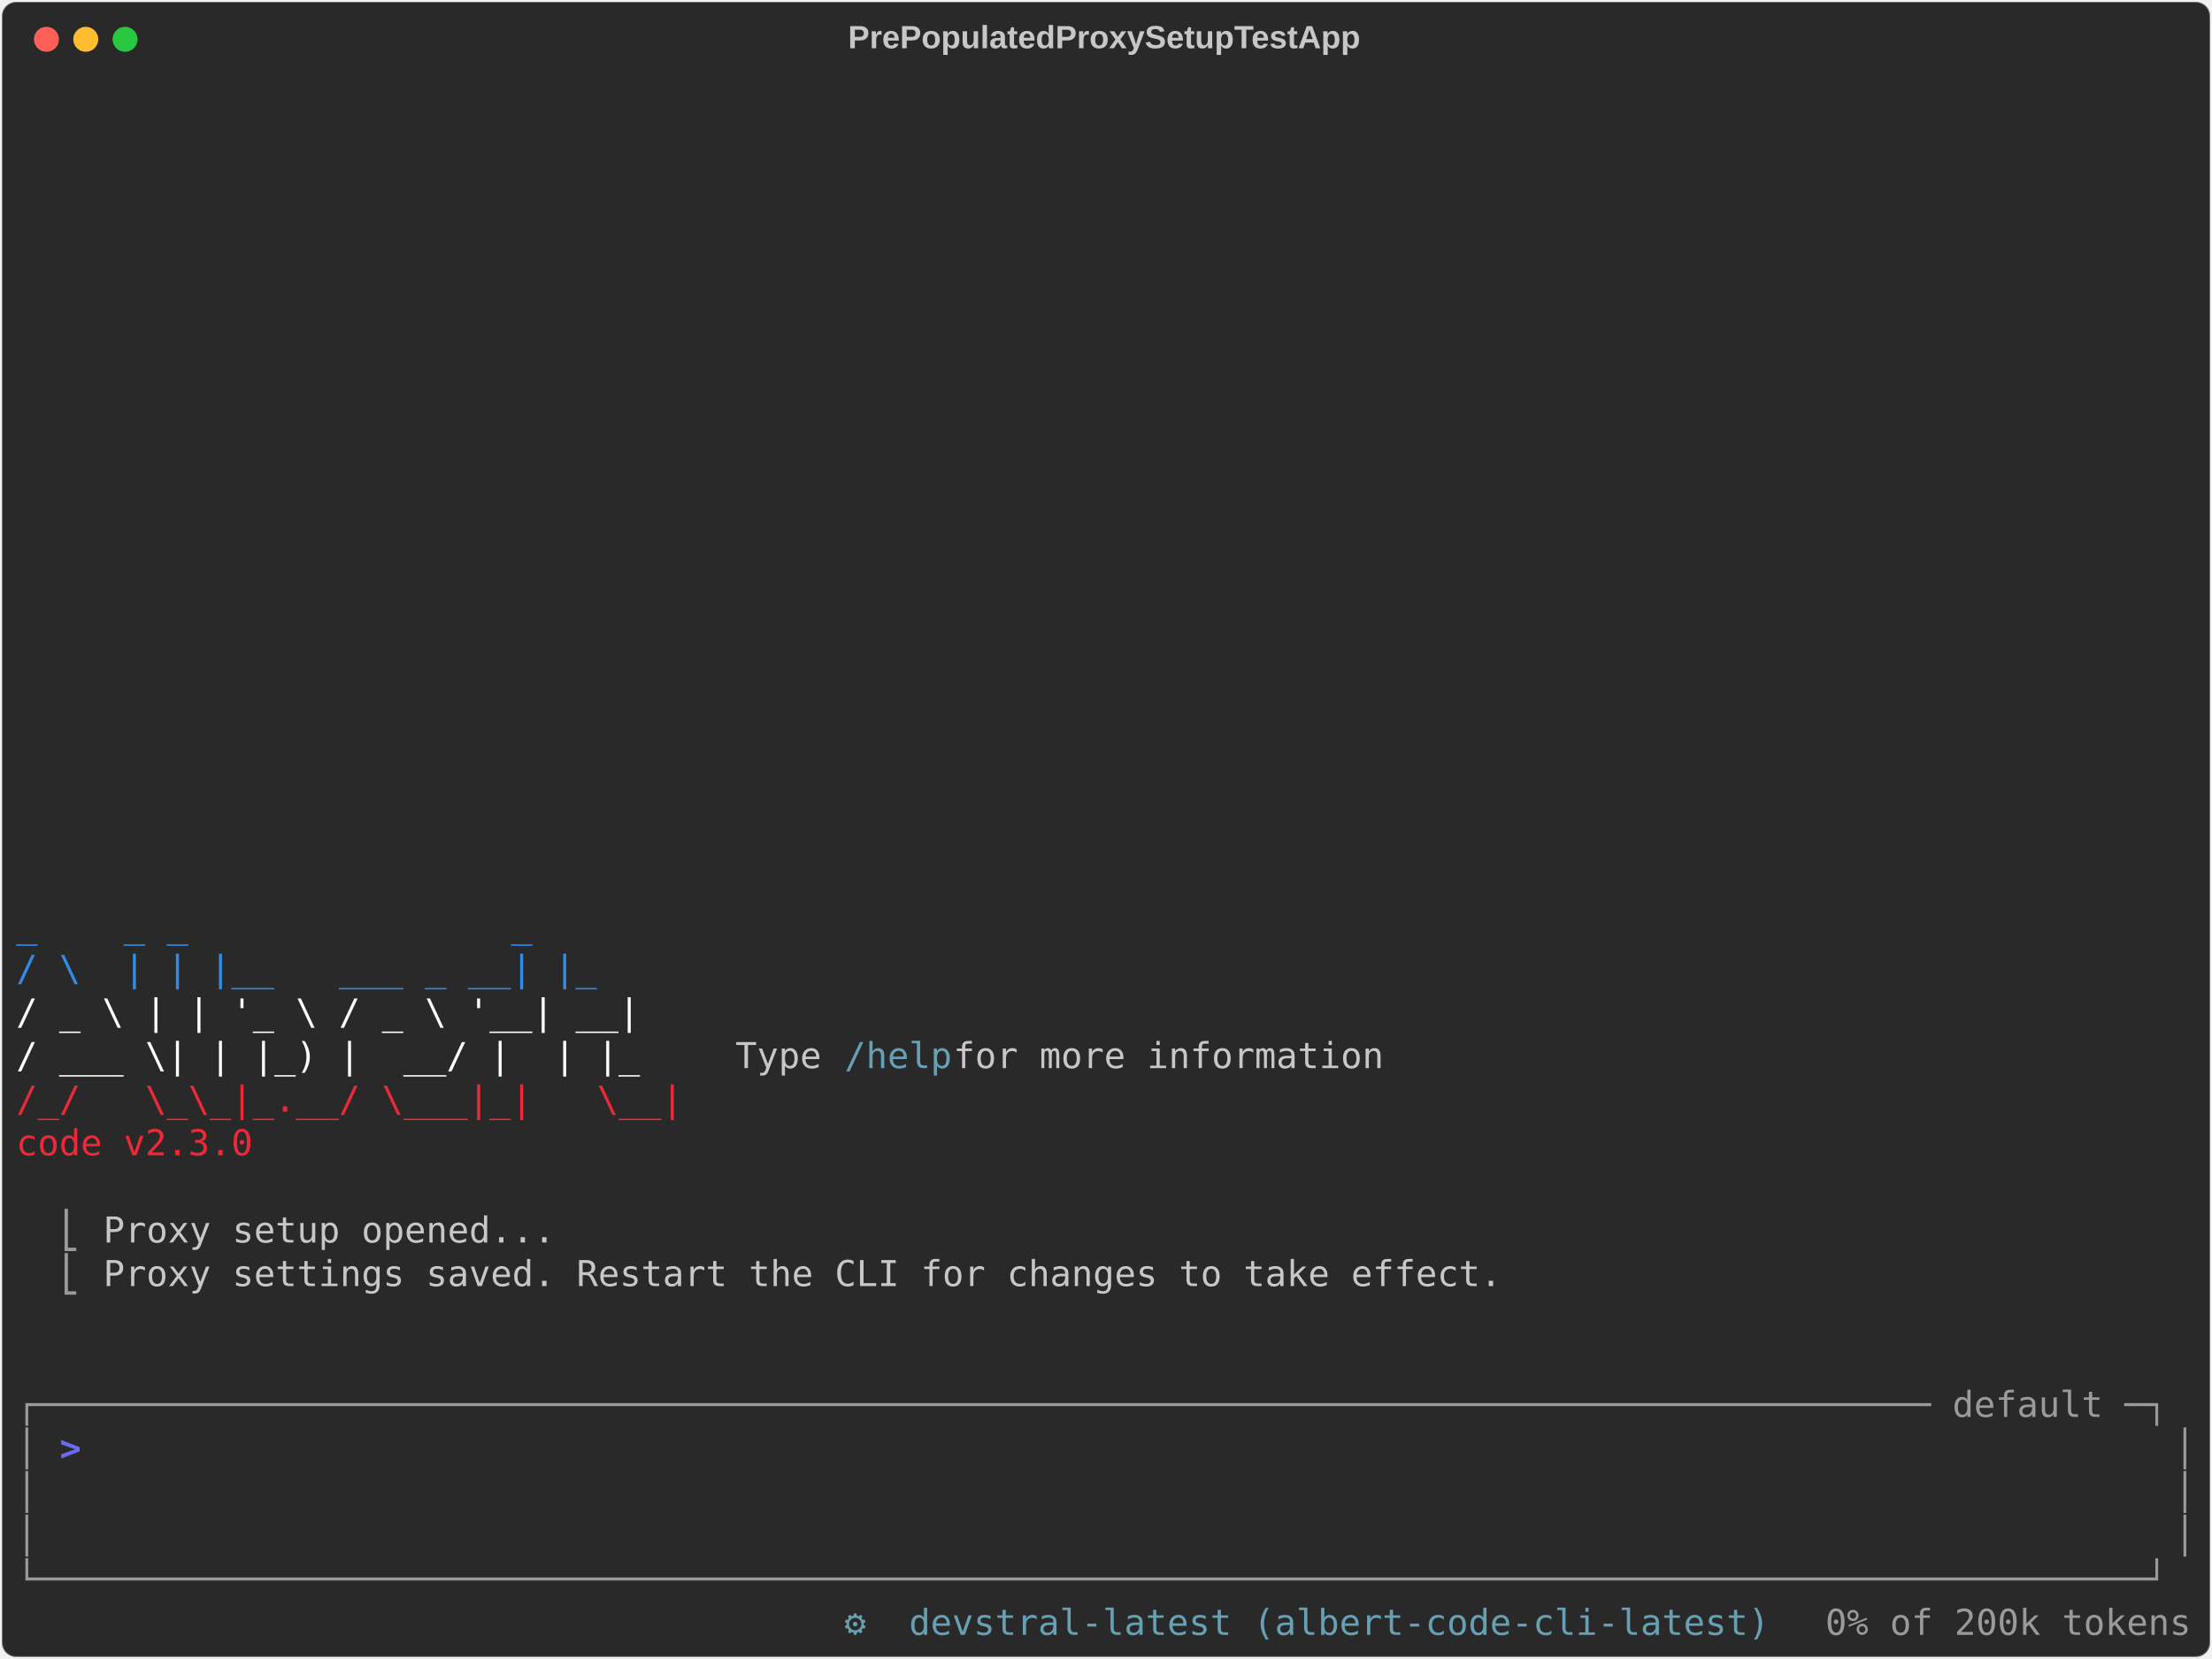
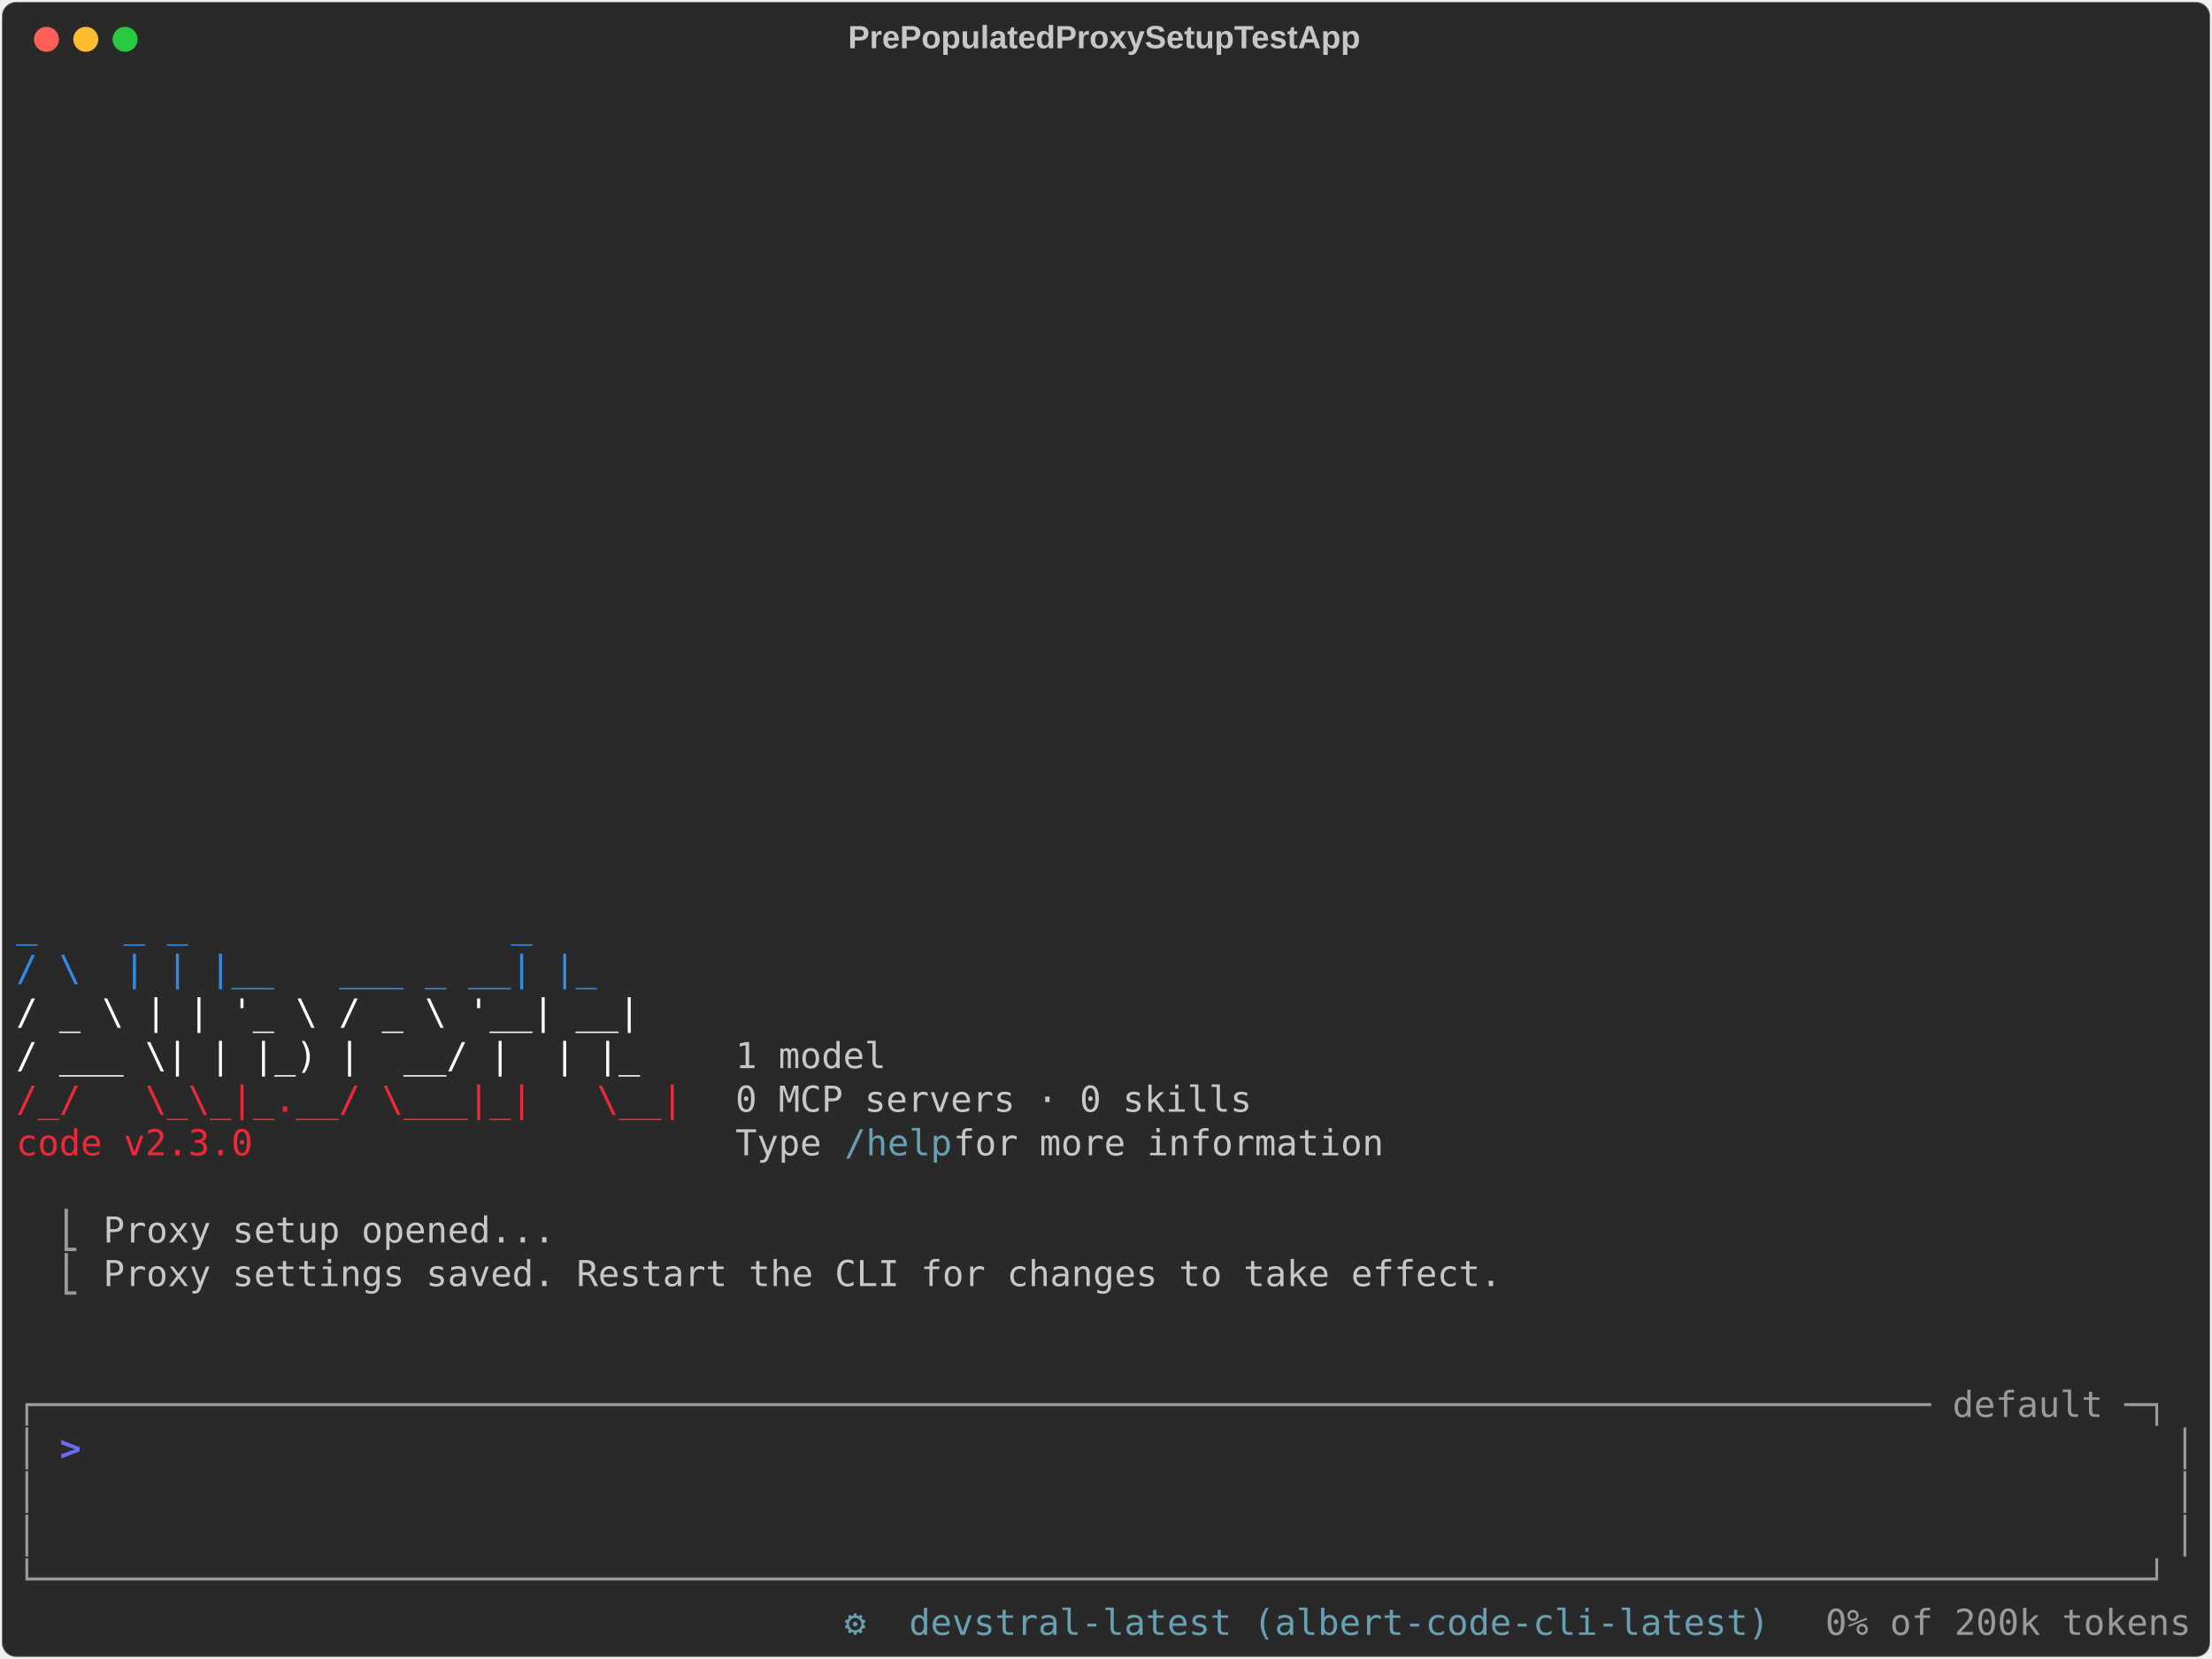
<svg xmlns="http://www.w3.org/2000/svg" class="rich-terminal" viewBox="0 0 1238 928.4">
  <style>

    @font-face {
        font-family: "Fira Code";
        src: local("FiraCode-Regular"),
                url("https://cdnjs.cloudflare.com/ajax/libs/firacode/6.2.0/woff2/FiraCode-Regular.woff2") format("woff2"),
                url("https://cdnjs.cloudflare.com/ajax/libs/firacode/6.2.0/woff/FiraCode-Regular.woff") format("woff");
        font-style: normal;
        font-weight: 400;
    }
    @font-face {
        font-family: "Fira Code";
        src: local("FiraCode-Bold"),
                url("https://cdnjs.cloudflare.com/ajax/libs/firacode/6.2.0/woff2/FiraCode-Bold.woff2") format("woff2"),
                url("https://cdnjs.cloudflare.com/ajax/libs/firacode/6.2.0/woff/FiraCode-Bold.woff") format("woff");
        font-style: bold;
        font-weight: 700;
    }

    .terminal-matrix {
        font-family: Fira Code, monospace;
        font-size: 20px;
        line-height: 24.4px;
        font-variant-east-asian: full-width;
    }

    .terminal-title {
        font-size: 18px;
        font-weight: bold;
        font-family: arial;
    }

    .terminal-r1 { fill: #c5c8c6 }
.terminal-r2 { fill: #318ce7 }
.terminal-r3 { fill: #ffffff }
- .terminal-r4 { fill: #68a0b3 }
- .terminal-r5 { fill: #ed2939 }
+ .terminal-r4 { fill: #ed2939 }
+ .terminal-r5 { fill: #68a0b3 }
.terminal-r6 { fill: #9a9b99 }
.terminal-r7 { fill: #6a6af4;font-weight: bold }
    </style>
  <defs>
    <clipPath id="terminal-clip-terminal">
      <rect x="0" y="0" width="1219.0" height="877.4" />
    </clipPath>
    <clipPath id="terminal-line-0">
      <rect x="0" y="1.5" width="1220" height="24.65" />
    </clipPath>
    <clipPath id="terminal-line-1">
      <rect x="0" y="25.9" width="1220" height="24.65" />
    </clipPath>
    <clipPath id="terminal-line-2">
      <rect x="0" y="50.3" width="1220" height="24.65" />
    </clipPath>
    <clipPath id="terminal-line-3">
      <rect x="0" y="74.7" width="1220" height="24.65" />
    </clipPath>
    <clipPath id="terminal-line-4">
      <rect x="0" y="99.1" width="1220" height="24.65" />
    </clipPath>
    <clipPath id="terminal-line-5">
      <rect x="0" y="123.5" width="1220" height="24.65" />
    </clipPath>
    <clipPath id="terminal-line-6">
      <rect x="0" y="147.9" width="1220" height="24.65" />
    </clipPath>
    <clipPath id="terminal-line-7">
      <rect x="0" y="172.3" width="1220" height="24.65" />
    </clipPath>
    <clipPath id="terminal-line-8">
      <rect x="0" y="196.7" width="1220" height="24.65" />
    </clipPath>
    <clipPath id="terminal-line-9">
      <rect x="0" y="221.1" width="1220" height="24.65" />
    </clipPath>
    <clipPath id="terminal-line-10">
      <rect x="0" y="245.5" width="1220" height="24.65" />
    </clipPath>
    <clipPath id="terminal-line-11">
      <rect x="0" y="269.9" width="1220" height="24.65" />
    </clipPath>
    <clipPath id="terminal-line-12">
      <rect x="0" y="294.3" width="1220" height="24.65" />
    </clipPath>
    <clipPath id="terminal-line-13">
      <rect x="0" y="318.7" width="1220" height="24.65" />
    </clipPath>
    <clipPath id="terminal-line-14">
      <rect x="0" y="343.1" width="1220" height="24.65" />
    </clipPath>
    <clipPath id="terminal-line-15">
      <rect x="0" y="367.5" width="1220" height="24.65" />
    </clipPath>
    <clipPath id="terminal-line-16">
      <rect x="0" y="391.9" width="1220" height="24.65" />
    </clipPath>
    <clipPath id="terminal-line-17">
      <rect x="0" y="416.3" width="1220" height="24.65" />
    </clipPath>
    <clipPath id="terminal-line-18">
      <rect x="0" y="440.7" width="1220" height="24.65" />
    </clipPath>
    <clipPath id="terminal-line-19">
      <rect x="0" y="465.1" width="1220" height="24.65" />
    </clipPath>
    <clipPath id="terminal-line-20">
      <rect x="0" y="489.5" width="1220" height="24.65" />
    </clipPath>
    <clipPath id="terminal-line-21">
      <rect x="0" y="513.9" width="1220" height="24.65" />
    </clipPath>
    <clipPath id="terminal-line-22">
      <rect x="0" y="538.3" width="1220" height="24.65" />
    </clipPath>
    <clipPath id="terminal-line-23">
      <rect x="0" y="562.7" width="1220" height="24.65" />
    </clipPath>
    <clipPath id="terminal-line-24">
      <rect x="0" y="587.1" width="1220" height="24.65" />
    </clipPath>
    <clipPath id="terminal-line-25">
      <rect x="0" y="611.5" width="1220" height="24.65" />
    </clipPath>
    <clipPath id="terminal-line-26">
      <rect x="0" y="635.9" width="1220" height="24.65" />
    </clipPath>
    <clipPath id="terminal-line-27">
      <rect x="0" y="660.3" width="1220" height="24.65" />
    </clipPath>
    <clipPath id="terminal-line-28">
      <rect x="0" y="684.7" width="1220" height="24.65" />
    </clipPath>
    <clipPath id="terminal-line-29">
      <rect x="0" y="709.1" width="1220" height="24.65" />
    </clipPath>
    <clipPath id="terminal-line-30">
      <rect x="0" y="733.5" width="1220" height="24.65" />
    </clipPath>
    <clipPath id="terminal-line-31">
      <rect x="0" y="757.9" width="1220" height="24.65" />
    </clipPath>
    <clipPath id="terminal-line-32">
      <rect x="0" y="782.3" width="1220" height="24.65" />
    </clipPath>
    <clipPath id="terminal-line-33">
      <rect x="0" y="806.7" width="1220" height="24.65" />
    </clipPath>
    <clipPath id="terminal-line-34">
      <rect x="0" y="831.1" width="1220" height="24.65" />
    </clipPath>
  </defs>
  <rect fill="#292929" stroke="rgba(255,255,255,0.35)" stroke-width="1" x="1" y="1" width="1236" height="926.4" rx="8" />
  <text class="terminal-title" fill="#c5c8c6" text-anchor="middle" x="618" y="27">PrePopulatedProxySetupTestApp</text>
  <g transform="translate(26,22)">
    <circle cx="0" cy="0" r="7" fill="#ff5f57" />
    <circle cx="22" cy="0" r="7" fill="#febc2e" />
    <circle cx="44" cy="0" r="7" fill="#28c840" />
  </g>
  <g transform="translate(9, 41)" clip-path="url(#terminal-clip-terminal)">
    <g class="terminal-matrix">
      <text class="terminal-r1" x="1220" y="20" textLength="12.2" clip-path="url(#terminal-line-0)">
</text>
      <text class="terminal-r1" x="1220" y="44.4" textLength="12.2" clip-path="url(#terminal-line-1)">
</text>
      <text class="terminal-r1" x="1220" y="68.8" textLength="12.2" clip-path="url(#terminal-line-2)">
</text>
      <text class="terminal-r1" x="1220" y="93.2" textLength="12.2" clip-path="url(#terminal-line-3)">
</text>
      <text class="terminal-r1" x="1220" y="117.6" textLength="12.2" clip-path="url(#terminal-line-4)">
</text>
      <text class="terminal-r1" x="1220" y="142" textLength="12.2" clip-path="url(#terminal-line-5)">
</text>
      <text class="terminal-r1" x="1220" y="166.4" textLength="12.2" clip-path="url(#terminal-line-6)">
</text>
      <text class="terminal-r1" x="1220" y="190.8" textLength="12.2" clip-path="url(#terminal-line-7)">
</text>
      <text class="terminal-r1" x="1220" y="215.2" textLength="12.2" clip-path="url(#terminal-line-8)">
</text>
      <text class="terminal-r1" x="1220" y="239.6" textLength="12.2" clip-path="url(#terminal-line-9)">
</text>
      <text class="terminal-r1" x="1220" y="264" textLength="12.2" clip-path="url(#terminal-line-10)">
</text>
      <text class="terminal-r1" x="1220" y="288.4" textLength="12.2" clip-path="url(#terminal-line-11)">
</text>
      <text class="terminal-r1" x="1220" y="312.8" textLength="12.2" clip-path="url(#terminal-line-12)">
</text>
      <text class="terminal-r1" x="1220" y="337.2" textLength="12.2" clip-path="url(#terminal-line-13)">
</text>
      <text class="terminal-r1" x="1220" y="361.6" textLength="12.2" clip-path="url(#terminal-line-14)">
</text>
      <text class="terminal-r1" x="1220" y="386" textLength="12.2" clip-path="url(#terminal-line-15)">
</text>
      <text class="terminal-r1" x="1220" y="410.4" textLength="12.2" clip-path="url(#terminal-line-16)">
</text>
      <text class="terminal-r1" x="1220" y="434.8" textLength="12.2" clip-path="url(#terminal-line-17)">
</text>
      <text class="terminal-r1" x="1220" y="459.2" textLength="12.2" clip-path="url(#terminal-line-18)">
</text>
      <text class="terminal-r2" x="0" y="483.6" textLength="378.2" clip-path="url(#terminal-line-19)">    _    _ _               _   </text>
      <text class="terminal-r1" x="1220" y="483.6" textLength="12.2" clip-path="url(#terminal-line-19)">
</text>
      <text class="terminal-r2" x="0" y="508" textLength="378.2" clip-path="url(#terminal-line-20)">   / \  | | |__   ___ _ __| |_ </text>
      <text class="terminal-r1" x="1220" y="508" textLength="12.2" clip-path="url(#terminal-line-20)">
</text>
      <text class="terminal-r3" x="0" y="532.4" textLength="378.2" clip-path="url(#terminal-line-21)">  / _ \ | | '_ \ / _ \ '__| __|</text>
      <text class="terminal-r1" x="1220" y="532.4" textLength="12.2" clip-path="url(#terminal-line-21)">
</text>
      <text class="terminal-r3" x="0" y="556.8" textLength="378.2" clip-path="url(#terminal-line-22)"> / ___ \| | |_) |  __/ |  | |_ </text>
-       <text class="terminal-r1" x="402.6" y="556.8" textLength="61" clip-path="url(#terminal-line-22)">Type </text>
-       <text class="terminal-r4" x="463.6" y="556.8" textLength="61" clip-path="url(#terminal-line-22)">/help</text>
-       <text class="terminal-r1" x="524.6" y="556.8" textLength="256.2" clip-path="url(#terminal-line-22)"> for more information</text>
+       <text class="terminal-r1" x="402.6" y="556.8" textLength="85.4" clip-path="url(#terminal-line-22)">1 model</text>
      <text class="terminal-r1" x="1220" y="556.8" textLength="12.2" clip-path="url(#terminal-line-22)">
</text>
-       <text class="terminal-r5" x="0" y="581.2" textLength="378.2" clip-path="url(#terminal-line-23)">/_/   \_\_|_.__/ \___|_|   \__|</text>
+       <text class="terminal-r4" x="0" y="581.2" textLength="378.2" clip-path="url(#terminal-line-23)">/_/   \_\_|_.__/ \___|_|   \__|</text>
+       <text class="terminal-r1" x="402.6" y="581.2" textLength="292.8" clip-path="url(#terminal-line-23)">0 MCP servers · 0 skills</text>
      <text class="terminal-r1" x="1220" y="581.2" textLength="12.2" clip-path="url(#terminal-line-23)">
</text>
-       <text class="terminal-r5" x="0" y="605.6" textLength="353.8" clip-path="url(#terminal-line-24)">                  code v2.3.0</text>
+       <text class="terminal-r4" x="0" y="605.6" textLength="353.8" clip-path="url(#terminal-line-24)">                  code v2.3.0</text>
+       <text class="terminal-r1" x="402.6" y="605.6" textLength="61" clip-path="url(#terminal-line-24)">Type </text>
+       <text class="terminal-r5" x="463.6" y="605.6" textLength="61" clip-path="url(#terminal-line-24)">/help</text>
+       <text class="terminal-r1" x="524.6" y="605.6" textLength="256.2" clip-path="url(#terminal-line-24)"> for more information</text>
      <text class="terminal-r1" x="1220" y="605.6" textLength="12.2" clip-path="url(#terminal-line-24)">
</text>
      <text class="terminal-r1" x="1220" y="630" textLength="12.2" clip-path="url(#terminal-line-25)">
</text>
      <text class="terminal-r6" x="24.4" y="654.4" textLength="12.2" clip-path="url(#terminal-line-26)">⎣</text>
      <text class="terminal-r1" x="48.8" y="654.4" textLength="256.2" clip-path="url(#terminal-line-26)">Proxy setup opened...</text>
      <text class="terminal-r1" x="1220" y="654.4" textLength="12.2" clip-path="url(#terminal-line-26)">
</text>
      <text class="terminal-r6" x="24.4" y="678.8" textLength="12.2" clip-path="url(#terminal-line-27)">⎣</text>
      <text class="terminal-r1" x="48.8" y="678.8" textLength="793" clip-path="url(#terminal-line-27)">Proxy settings saved. Restart the CLI for changes to take effect.</text>
      <text class="terminal-r1" x="1220" y="678.8" textLength="12.2" clip-path="url(#terminal-line-27)">
</text>
      <text class="terminal-r1" x="1220" y="703.2" textLength="12.2" clip-path="url(#terminal-line-28)">
</text>
      <text class="terminal-r1" x="1220" y="727.6" textLength="12.2" clip-path="url(#terminal-line-29)">
</text>
      <text class="terminal-r6" x="0" y="752" textLength="1220" clip-path="url(#terminal-line-30)">┌──────────────────────────────────────────────────────────────────────────────────────── default ─┐</text>
      <text class="terminal-r1" x="1220" y="752" textLength="12.2" clip-path="url(#terminal-line-30)">
</text>
      <text class="terminal-r6" x="0" y="776.4" textLength="12.2" clip-path="url(#terminal-line-31)">│</text>
      <text class="terminal-r7" x="24.4" y="776.4" textLength="12.2" clip-path="url(#terminal-line-31)">&gt;</text>
      <text class="terminal-r6" x="1207.8" y="776.4" textLength="12.2" clip-path="url(#terminal-line-31)">│</text>
      <text class="terminal-r1" x="1220" y="776.4" textLength="12.2" clip-path="url(#terminal-line-31)">
</text>
      <text class="terminal-r6" x="0" y="800.8" textLength="12.2" clip-path="url(#terminal-line-32)">│</text>
      <text class="terminal-r6" x="1207.8" y="800.8" textLength="12.2" clip-path="url(#terminal-line-32)">│</text>
      <text class="terminal-r1" x="1220" y="800.8" textLength="12.2" clip-path="url(#terminal-line-32)">
</text>
      <text class="terminal-r6" x="0" y="825.2" textLength="12.2" clip-path="url(#terminal-line-33)">│</text>
      <text class="terminal-r6" x="1207.8" y="825.2" textLength="12.2" clip-path="url(#terminal-line-33)">│</text>
      <text class="terminal-r1" x="1220" y="825.2" textLength="12.2" clip-path="url(#terminal-line-33)">
</text>
      <text class="terminal-r6" x="0" y="849.6" textLength="1220" clip-path="url(#terminal-line-34)">└──────────────────────────────────────────────────────────────────────────────────────────────────┘</text>
      <text class="terminal-r1" x="1220" y="849.6" textLength="12.2" clip-path="url(#terminal-line-34)">
</text>
-       <text class="terminal-r4" x="463.6" y="874" textLength="524.6" clip-path="url(#terminal-line-35)">⚙  devstral-latest (albert-code-cli-latest)</text>
+       <text class="terminal-r5" x="463.6" y="874" textLength="524.6" clip-path="url(#terminal-line-35)">⚙  devstral-latest (albert-code-cli-latest)</text>
      <text class="terminal-r6" x="1012.6" y="874" textLength="207.4" clip-path="url(#terminal-line-35)">0% of 200k tokens</text>
    </g>
  </g>
</svg>
